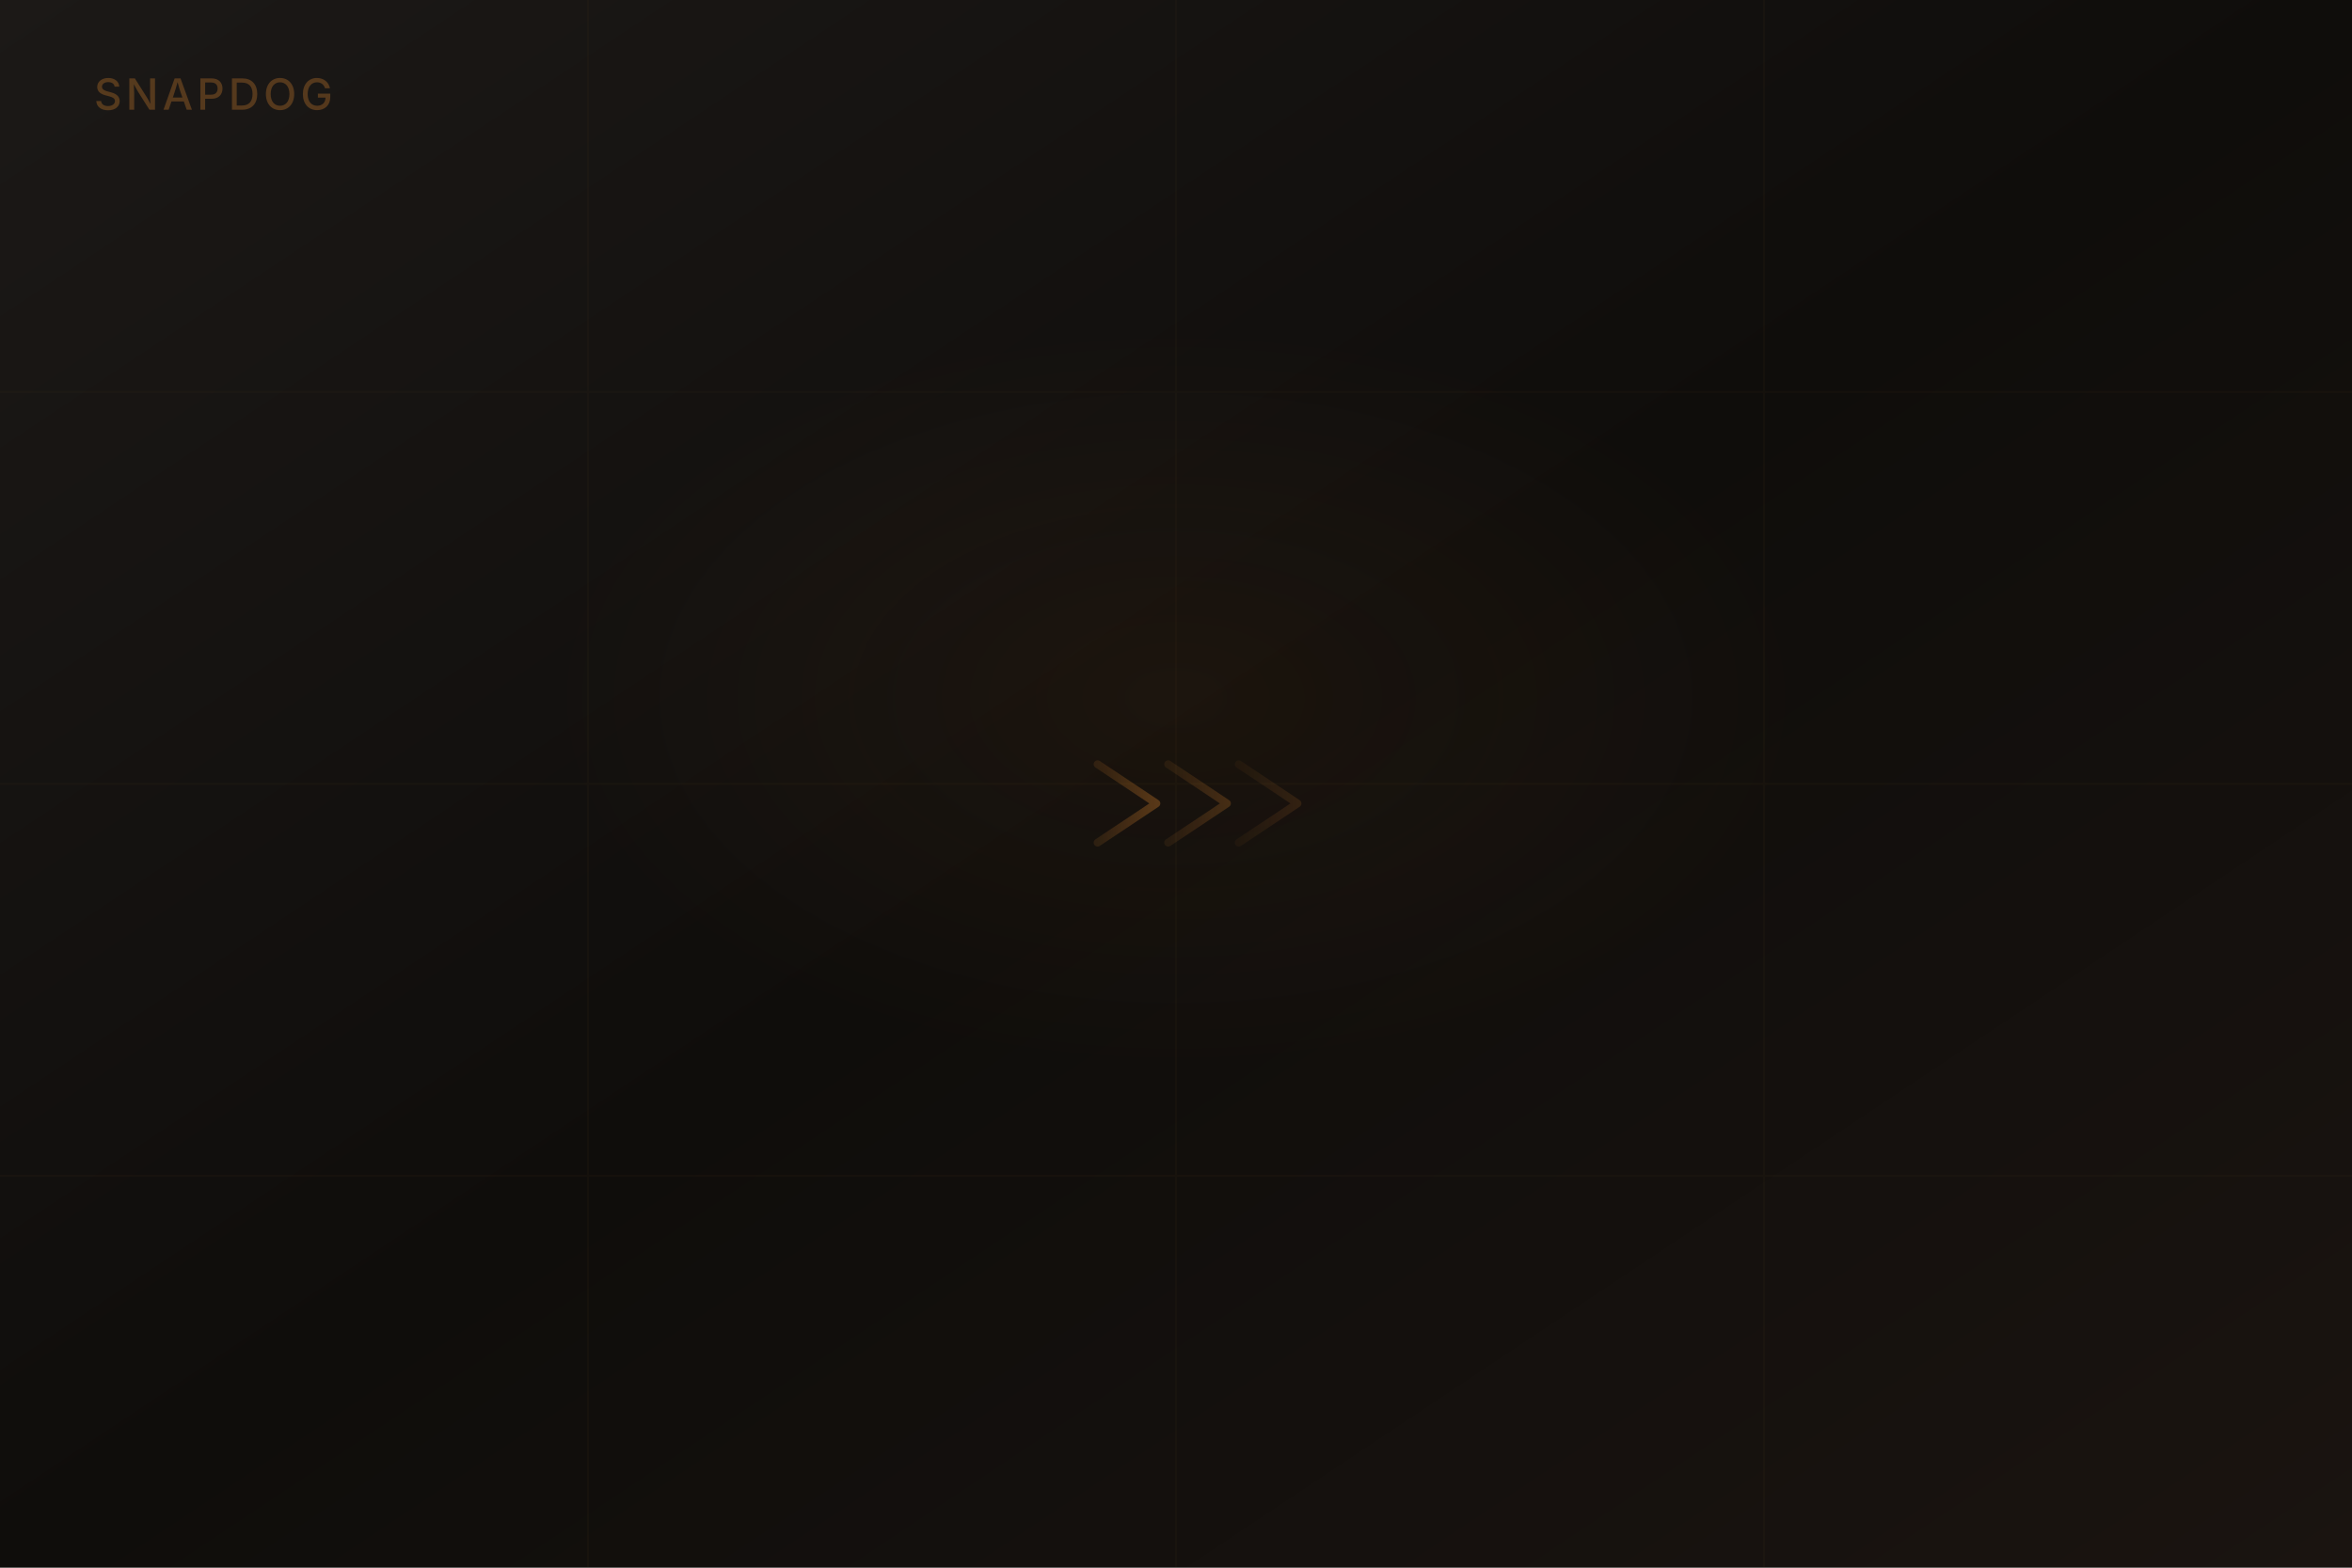
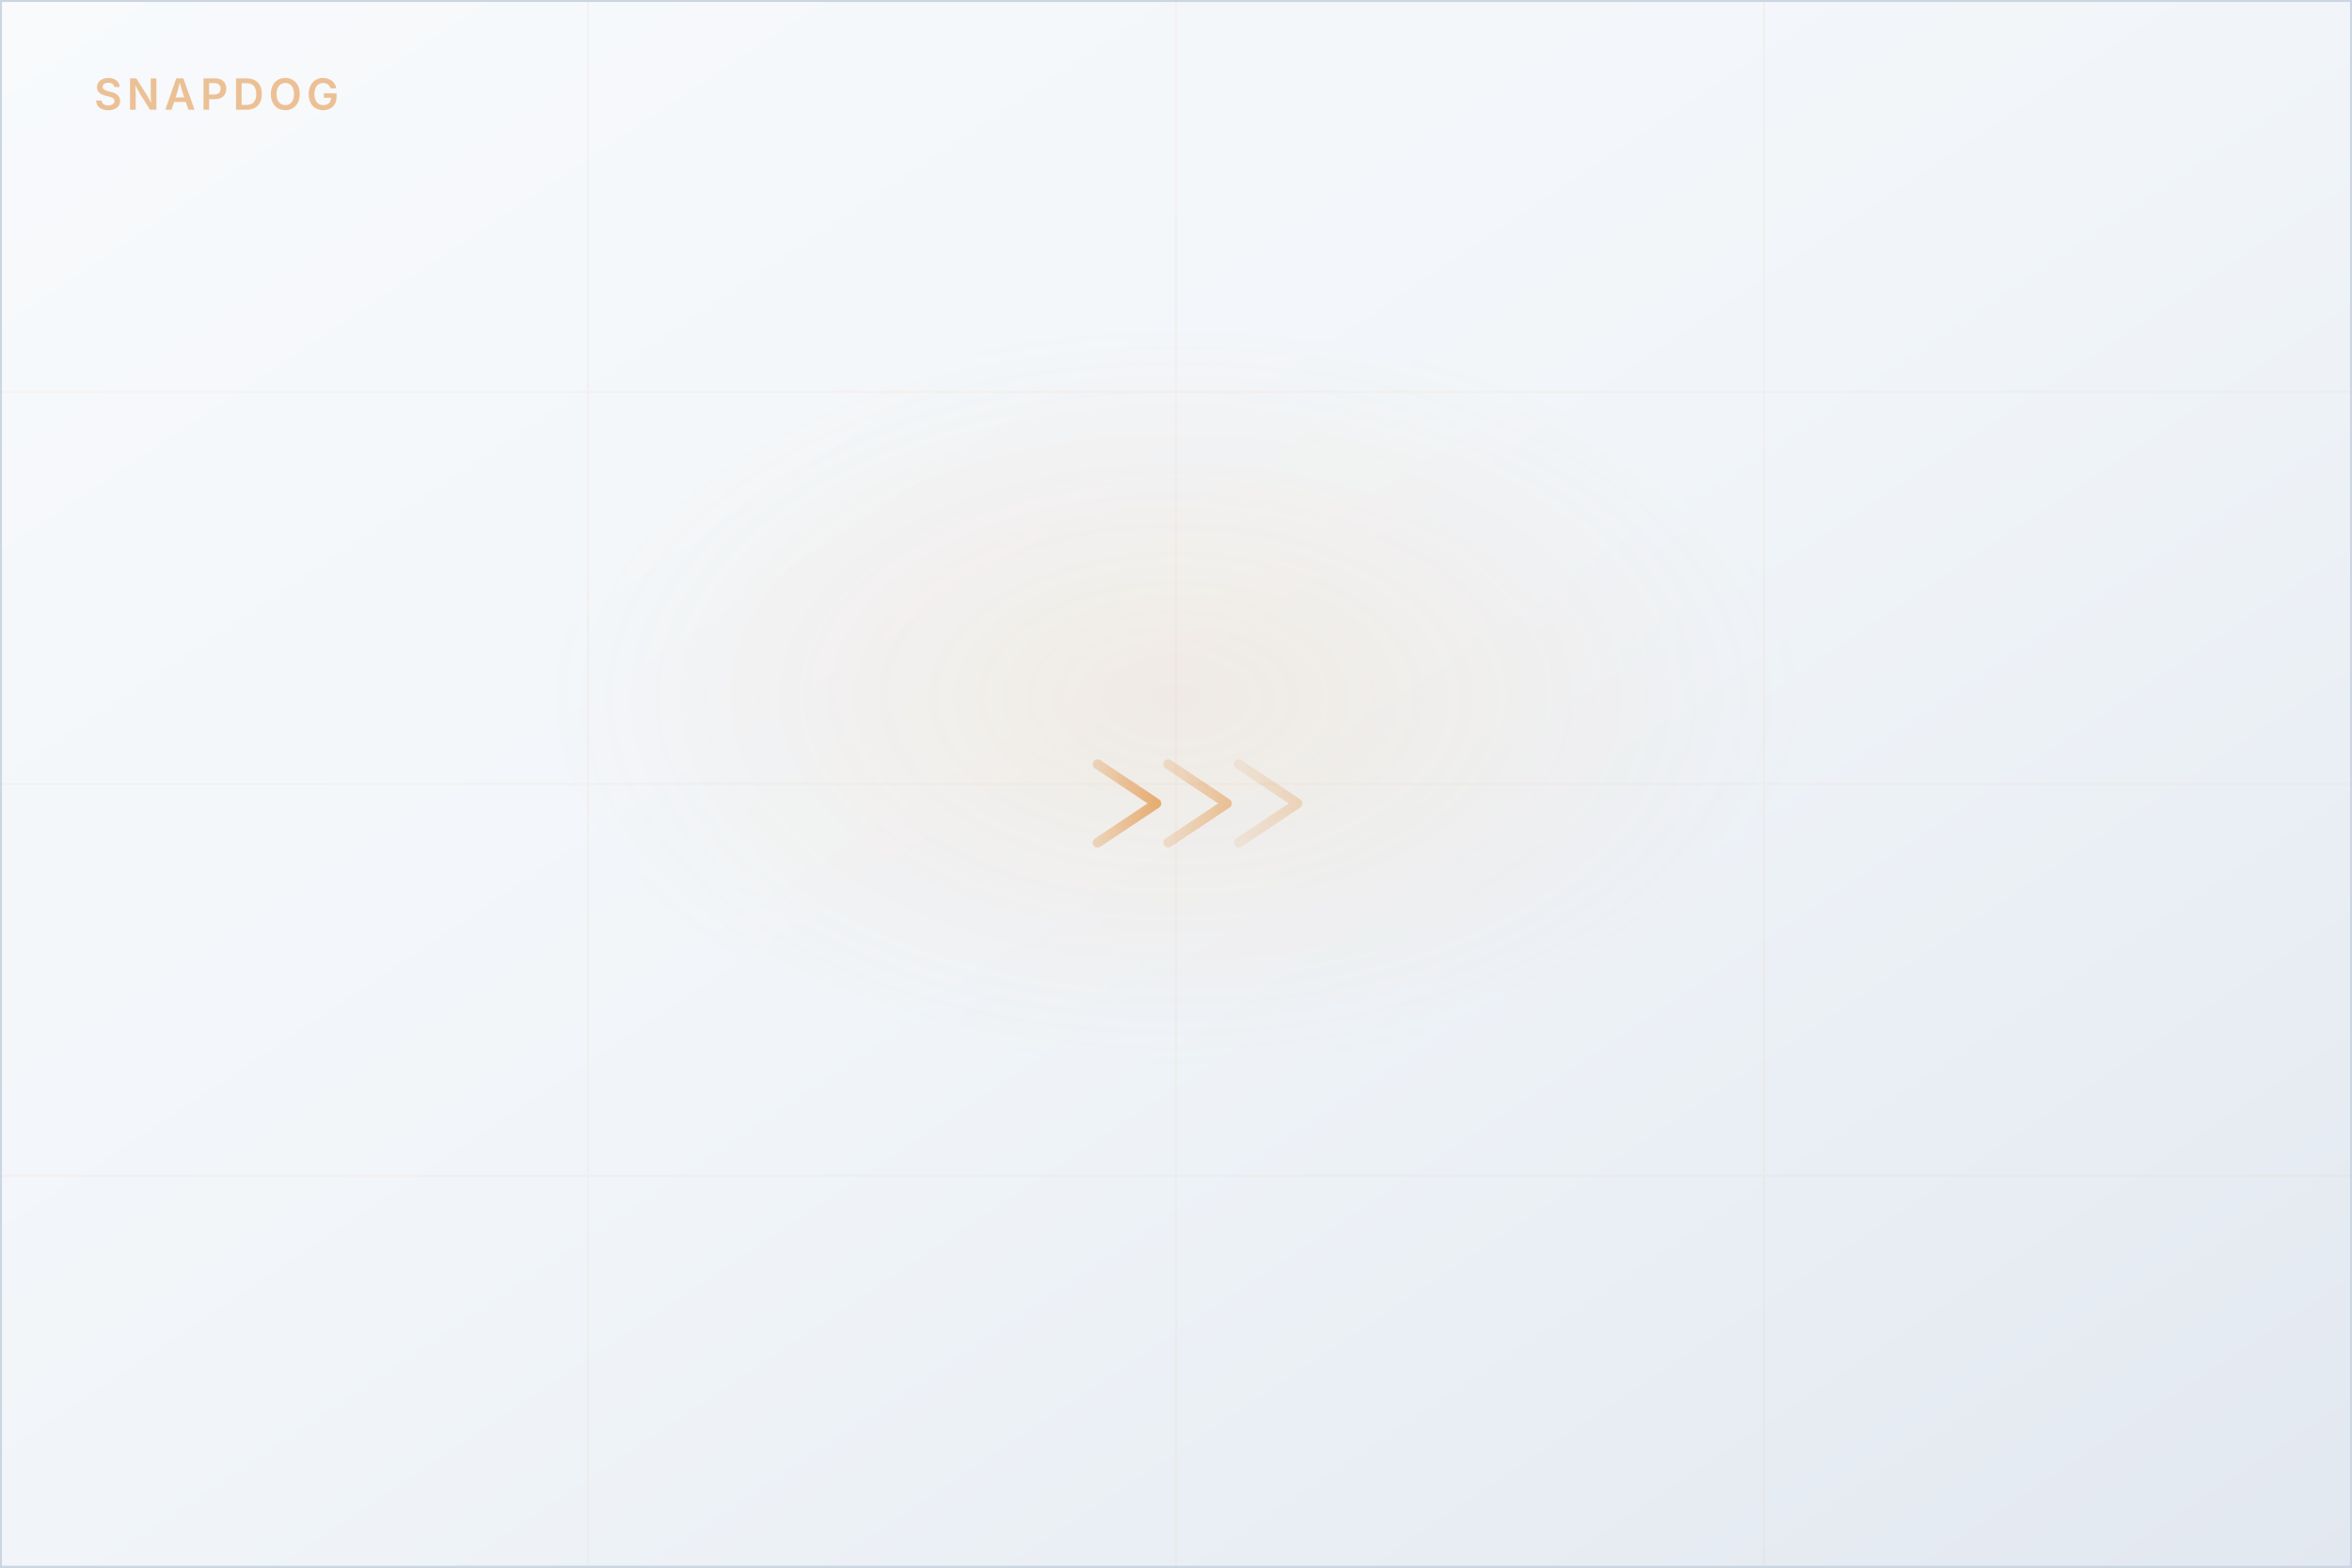
<svg xmlns="http://www.w3.org/2000/svg" viewBox="0 0 600 400">
  <defs>
    <linearGradient id="bg" x1="0%" y1="0%" x2="100%" y2="100%">
-       <stop offset="0%" stop-color="#1c1917" />
-       <stop offset="50%" stop-color="#0f0d0b" />
-       <stop offset="100%" stop-color="#1a1410" />
+       <stop offset="0%" stop-color="#f8fafc" />
+       <stop offset="50%" stop-color="#f1f5f9" />
+       <stop offset="100%" stop-color="#e2e8f0" />
    </linearGradient>
    <radialGradient id="glow" cx="50%" cy="45%" r="40%">
-       <stop offset="0%" stop-color="#e1882e" stop-opacity="0.06" />
+       <stop offset="0%" stop-color="#e1882e" stop-opacity="0.10" />
      <stop offset="100%" stop-color="#e1882e" stop-opacity="0" />
    </radialGradient>
    <linearGradient id="arrow-grad" x1="0%" y1="0%" x2="100%" y2="0%">
-       <stop offset="0%" stop-color="#e1882e" stop-opacity="0.3" />
-       <stop offset="100%" stop-color="#e1882e" stop-opacity="0.8" />
+       <stop offset="0%" stop-color="#e1882e" stop-opacity="0.4" />
+       <stop offset="100%" stop-color="#e1882e" stop-opacity="0.9" />
    </linearGradient>
  </defs>
  <rect width="600" height="400" fill="url(#bg)" />
  <ellipse cx="300" cy="190" rx="200" ry="120" fill="url(#glow)" />
-   <g opacity="0.03" stroke="#e1882e" stroke-width="0.5">
+   <g opacity="0.05" stroke="#e1882e" stroke-width="0.5">
    <line x1="0" y1="100" x2="600" y2="100" />
    <line x1="0" y1="200" x2="600" y2="200" />
    <line x1="0" y1="300" x2="600" y2="300" />
    <line x1="150" y1="0" x2="150" y2="400" />
    <line x1="300" y1="0" x2="300" y2="400" />
    <line x1="450" y1="0" x2="450" y2="400" />
  </g>
-   <g opacity="0.4" stroke="url(#arrow-grad)" stroke-width="2" stroke-linecap="round" stroke-linejoin="round" fill="none">
+   <g opacity="0.7" stroke="url(#arrow-grad)" stroke-width="2.5" stroke-linecap="round" stroke-linejoin="round" fill="none">
    <path d="M280 195 L295 205 L280 215" />
    <path d="M298 195 L313 205 L298 215" opacity="0.7" />
    <path d="M316 195 L331 205 L316 215" opacity="0.4" />
  </g>
-   <text x="24" y="28" font-family="-apple-system, BlinkMacSystemFont, 'SF Pro Display', sans-serif" font-size="11" font-weight="500" fill="#e1882e" opacity="0.3" letter-spacing="1">SNAPDOG</text>
+   <text x="24" y="28" font-family="-apple-system, BlinkMacSystemFont, 'SF Pro Display', sans-serif" font-size="11" font-weight="600" fill="#e1882e" opacity="0.5" letter-spacing="1.2">SNAPDOG</text>
+   <rect width="600" height="400" fill="none" stroke="#cbd5e1" stroke-width="1" />
</svg>
